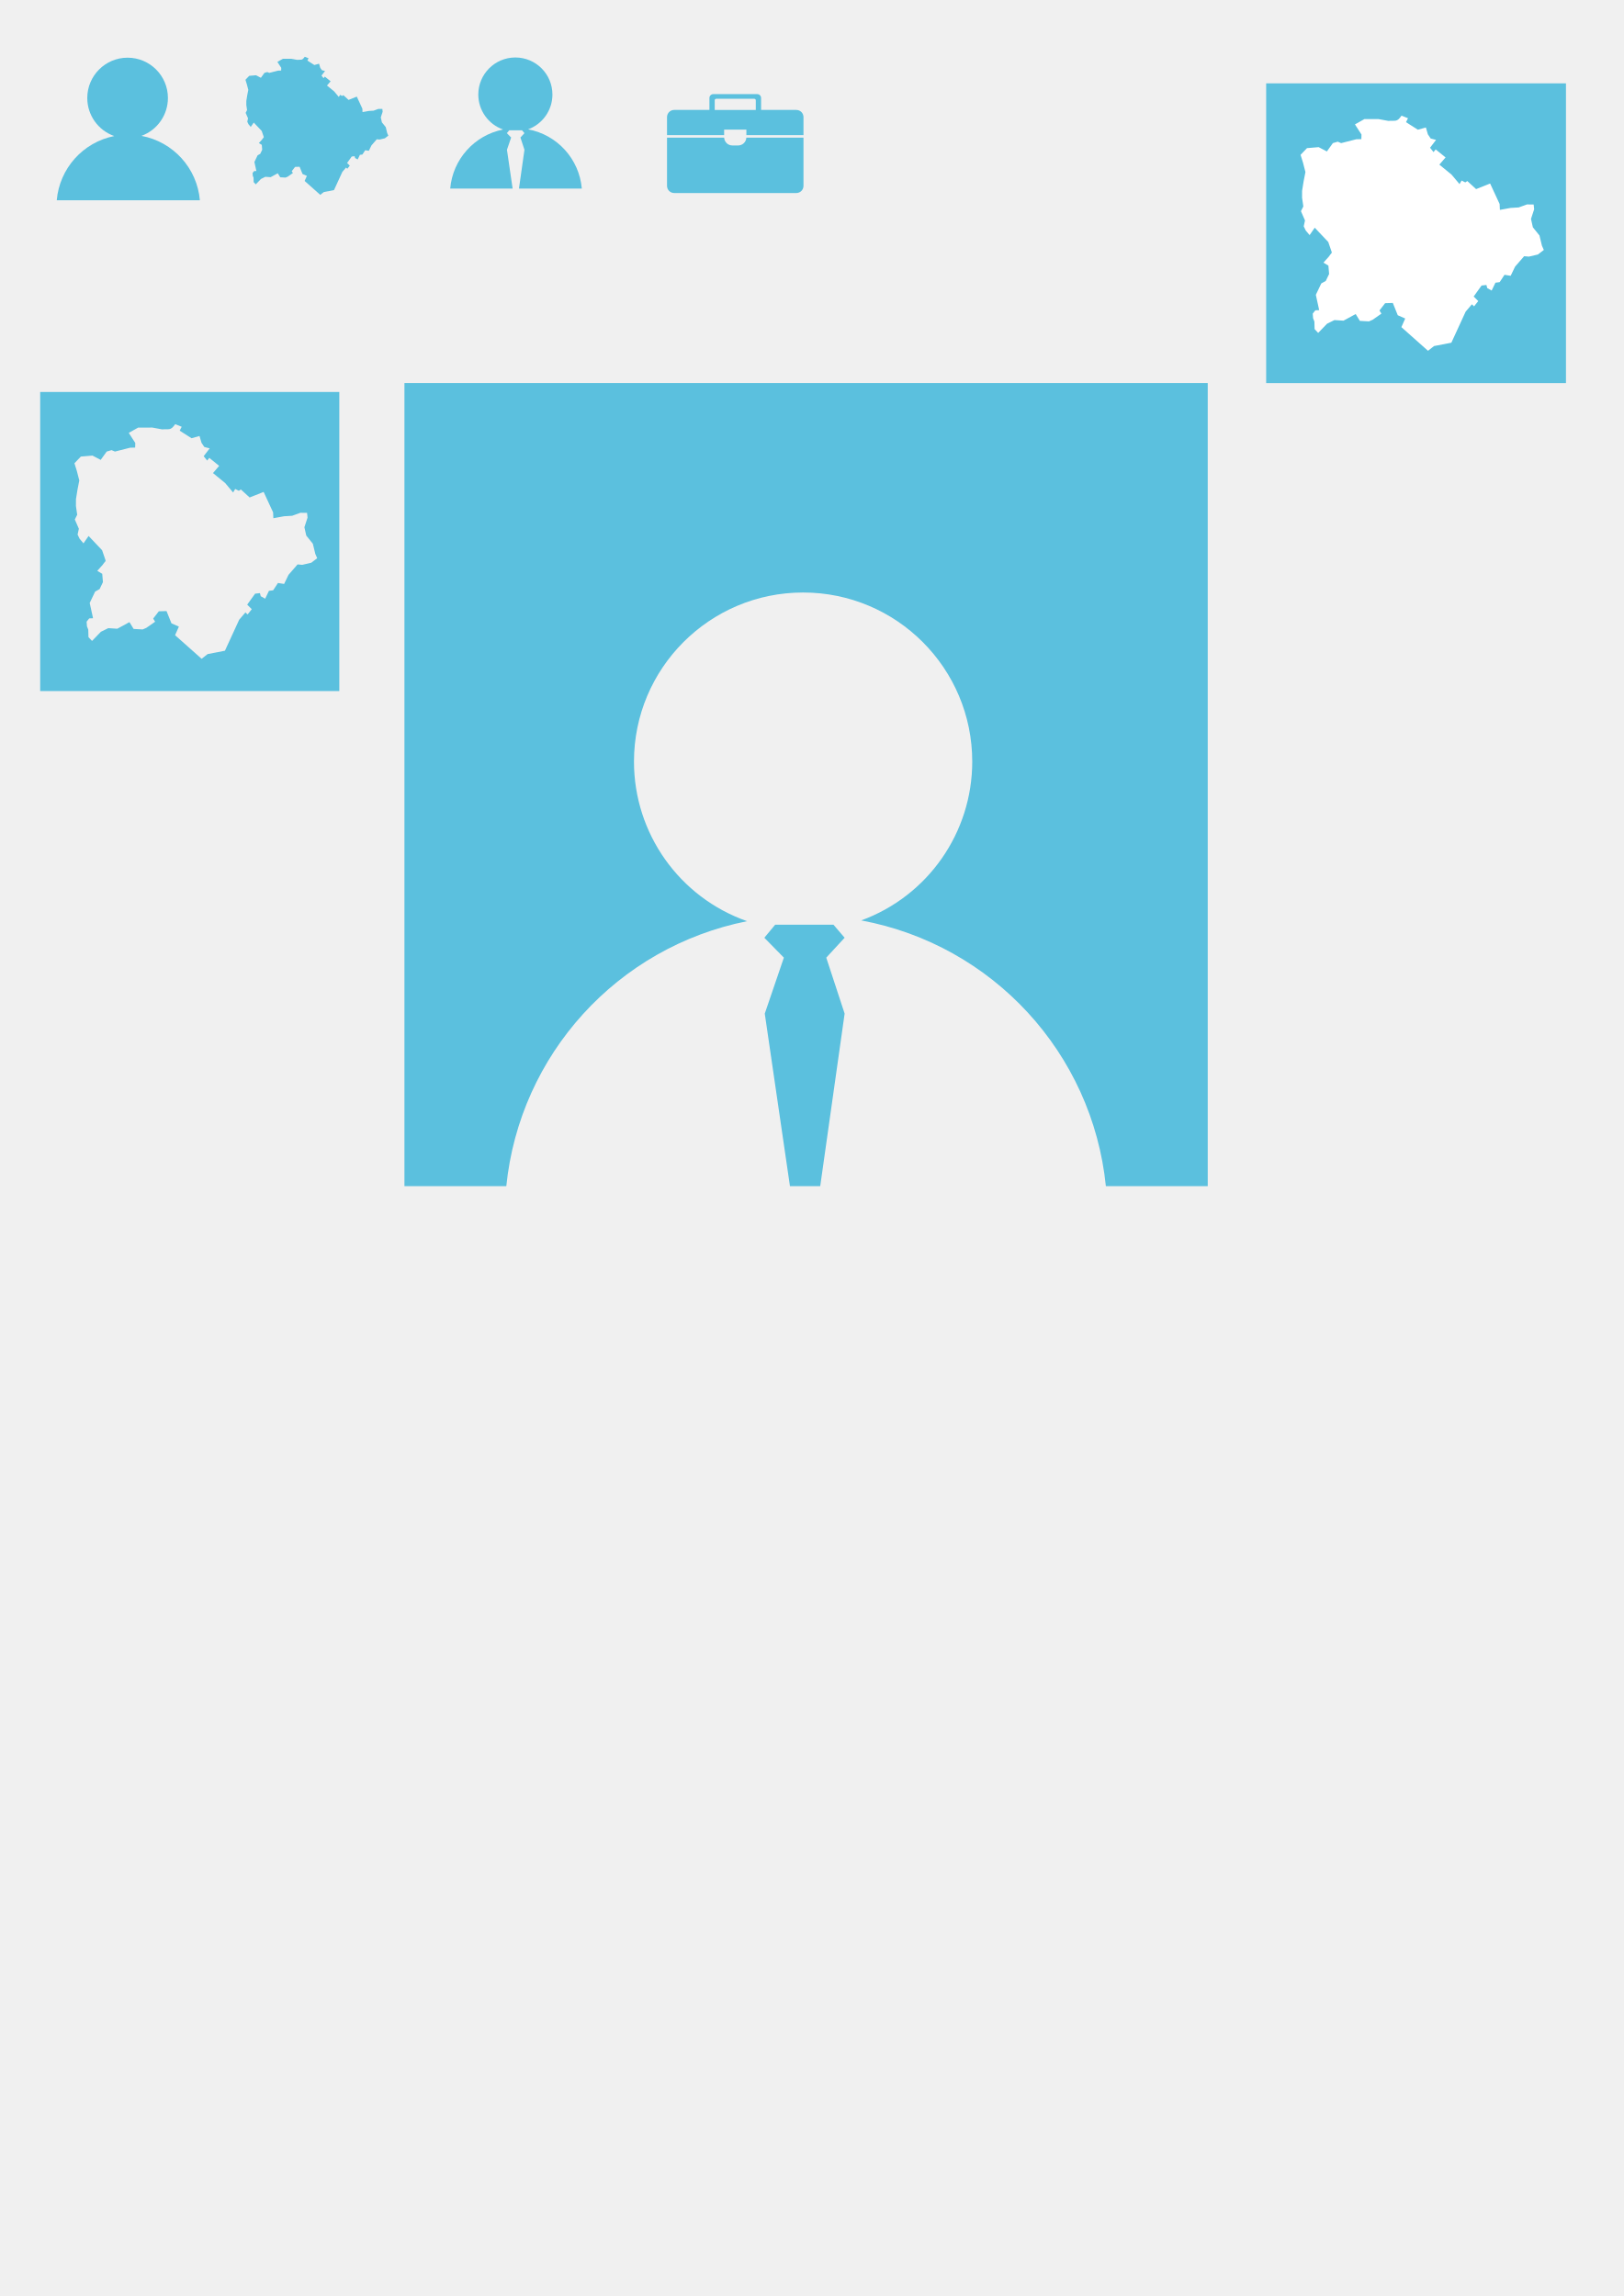
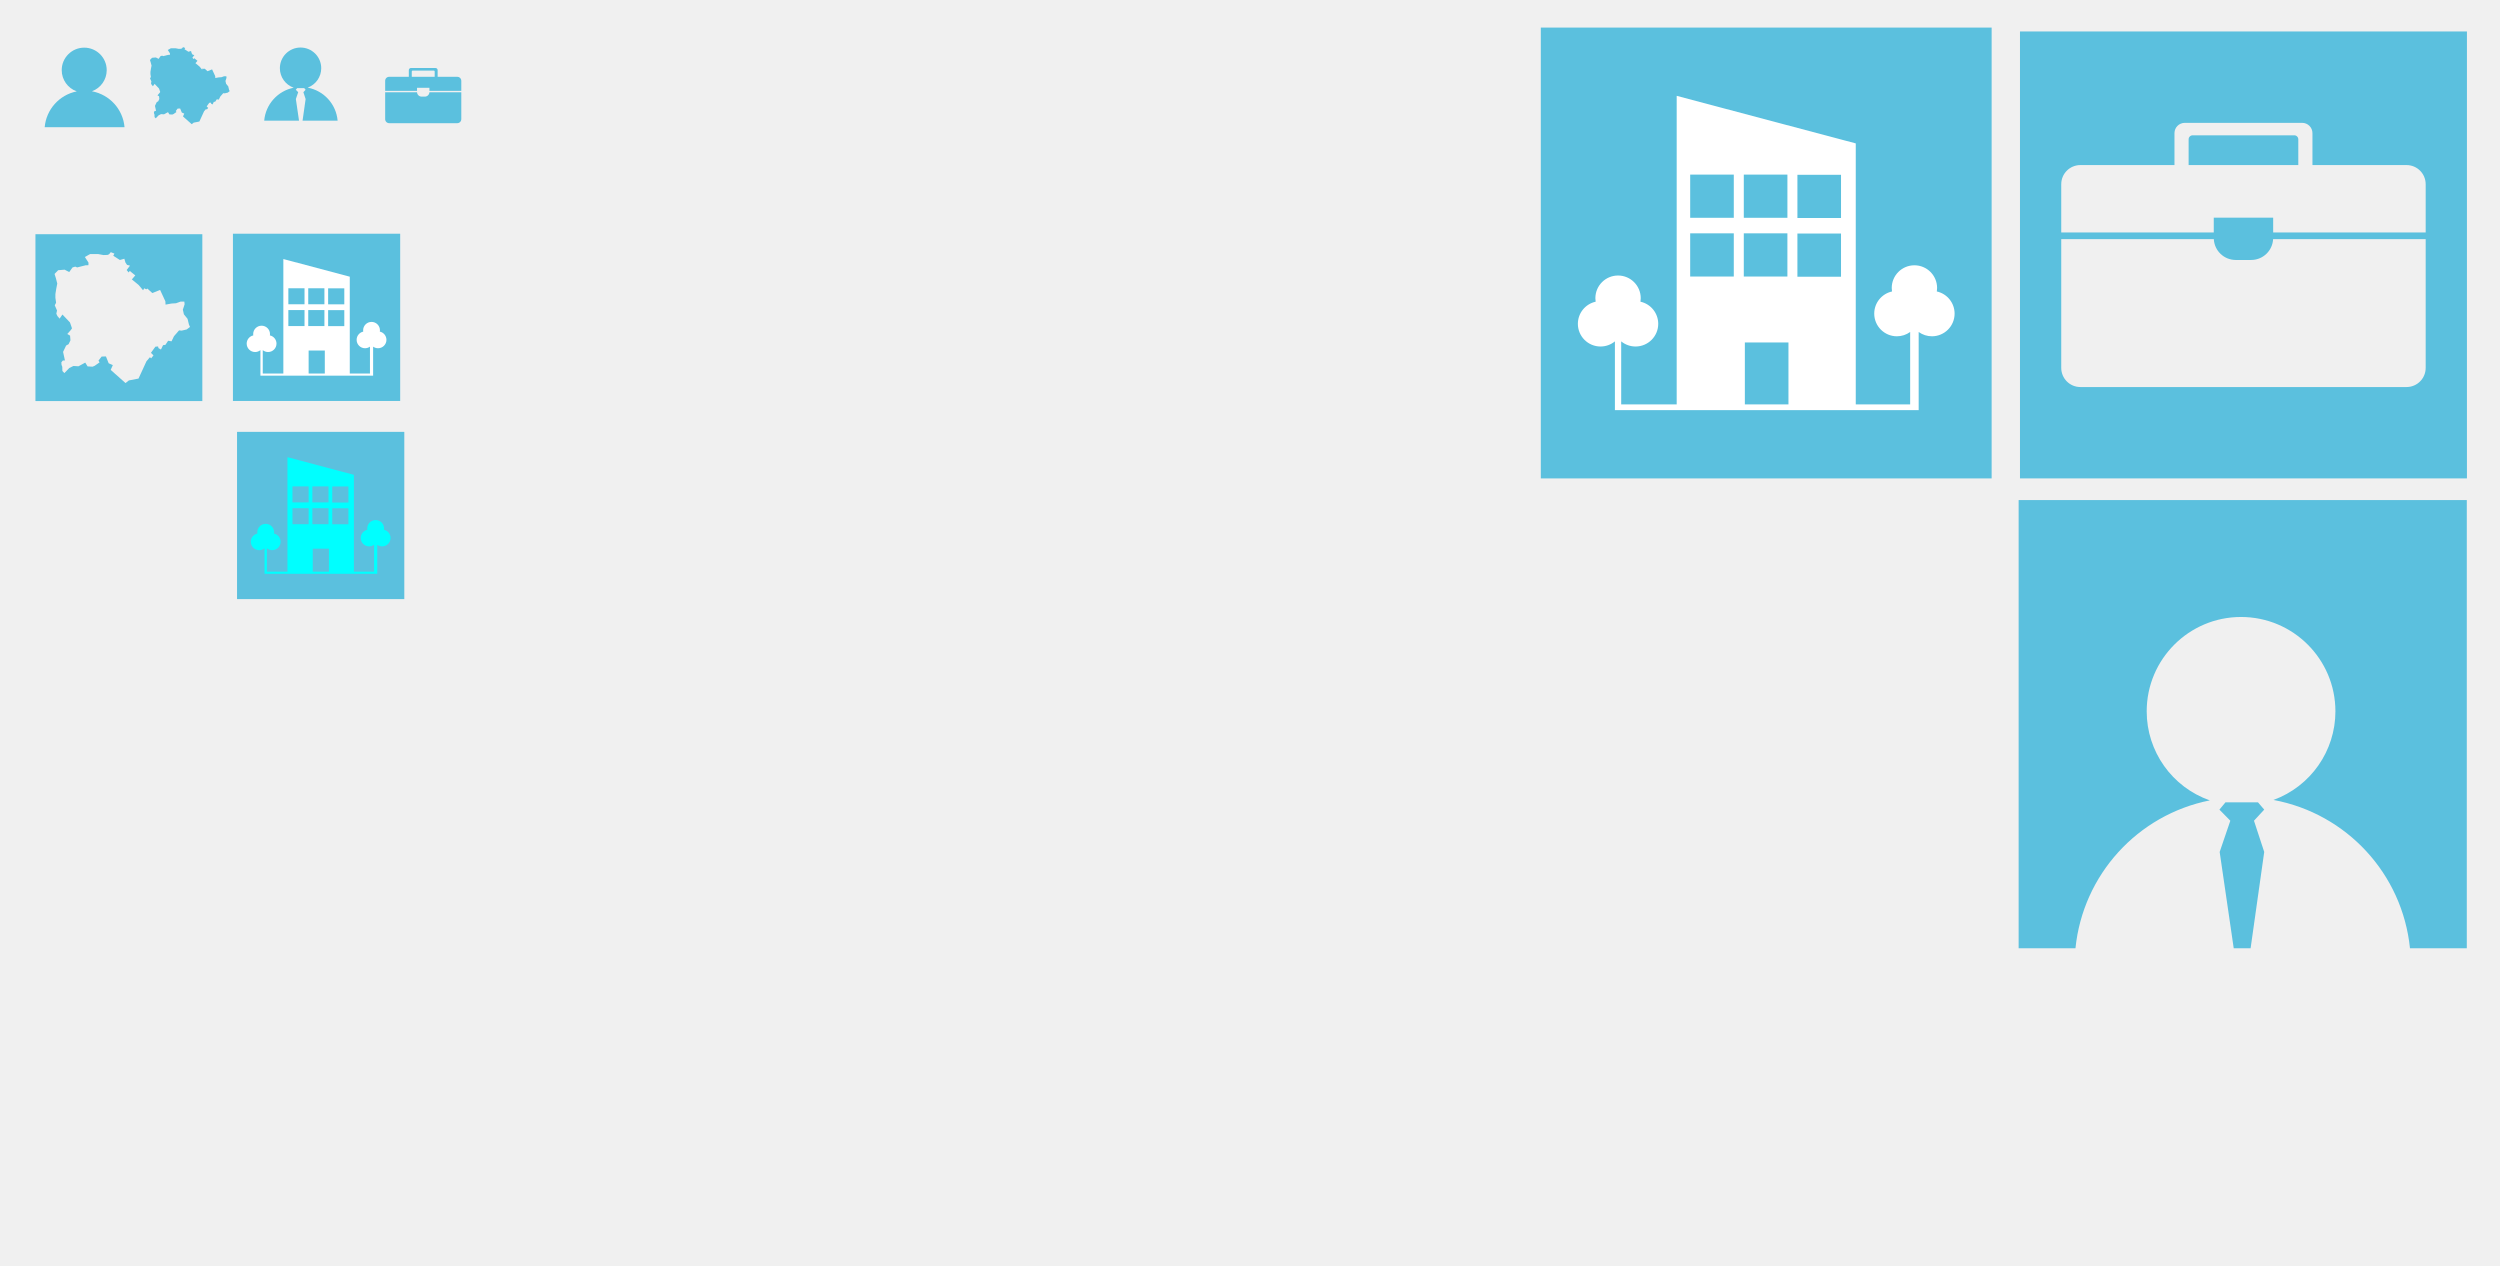
- <svg xmlns="http://www.w3.org/2000/svg" width="210mm" height="297mm" viewBox="0 0 210 297" version="1.1" id="svg1313">
+ <svg xmlns="http://www.w3.org/2000/svg" width="579.555mm" height="293.285mm" viewBox="0 0 579.555 293.285" version="1.1" id="svg1313">
  <defs id="defs1310" />
-   <g id="layer1">
-     <path id="rect194-6-6-5" style="fill:#5bc0de;fill-opacity:1;stroke:none;stroke-width:0.159;stroke-linecap:round;stroke-linejoin:round" d="M 52.308,49.546 V 153.438 H 65.482 A 38.973,38.973 0 0 1 96.624,119.16 21.875,21.875 0 0 1 81.995,98.518 21.875,21.875 0 0 1 103.851,76.644 a 21.875,21.875 0 0 1 0.019,0 21.875,21.875 0 0 1 21.874,21.874 21.875,21.875 0 0 1 -14.359,20.543 38.973,38.973 0 0 1 31.643,34.377 h 13.174 V 49.546 Z m 47.947,70.068 -1.4,1.689 2.526,2.574 -2.47,7.238 3.257,22.323 h 3.915 l 3.156,-22.323 -2.375,-7.238 2.375,-2.574 -1.444,-1.689 z" />
-     <rect style="fill:#5bc0de;fill-opacity:1;stroke:none;stroke-width:0.159;stroke-linecap:round;stroke-linejoin:round" id="rect194-6" width="38.772" height="38.772" x="163.76" y="10.783" ry="0" />
-     <path style="fill:#ffffff;fill-opacity:1;stroke:none;stroke-width:0.265px;stroke-linecap:butt;stroke-linejoin:miter;stroke-opacity:1" d="m 176.069,17.999 0.018,-0.597 -0.847,-1.311 1.219,-0.683 1.835,-0.002 1.275,0.234 c 0.909,-0.083 1.086,0.208 1.695,-0.68 l 0.841,0.335 -0.263,0.506 1.537,0.979 1.035,-0.29 0.259,0.889 0.363,0.537 0.694,0.18 -0.776,1.014 0.452,0.567 0.276,-0.351 1.278,1.038 -0.801,0.932 1.573,1.288 c 1.037,1.232 0,0 1.037,1.232 l 0.268,-0.462 0.474,0.242 0.26,-0.176 1.139,1.041 1.814,-0.721 1.228,2.65 0.036,0.759 1.381,-0.252 1.054,-0.065 1.063,-0.386 0.868,0.009 0.064,0.615 -0.409,1.25 0.243,1.083 0.852,1.054 0.319,1.32 0.246,0.555 -0.761,0.587 -1.172,0.275 -0.613,-0.052 -1.171,1.348 -0.572,1.184 -0.796,-0.127 -0.627,0.95 -0.546,0.07 -0.489,1.018 -0.573,-0.322 -0.102,-0.4 -0.629,0.07 -1.023,1.423 0.593,0.589 -0.543,0.683 -0.28,-0.265 -0.808,0.951 -1.847,4.017 -2.24,0.433 -0.783,0.612 -3.44,-3.06 0.495,-1.114 -0.963,-0.423 -0.64,-1.59 -0.995,0.03 -0.732,0.941 0.25,0.411 -1.129,0.79 -0.48,0.21 -1.176,-0.065 -0.542,-0.884 -1.574,0.857 -1.171,-0.076 -0.959,0.473 -1.145,1.186 -0.464,-0.492 -0.025,-0.972 -0.169,-0.431 -0.046,-0.602 0.341,-0.426 0.493,-0.019 -0.433,-1.983 0.704,-1.473 0.579,-0.323 0.434,-0.901 -0.092,-1.081 -0.642,-0.386 0.68,-0.757 c 0.4,-0.582 0.325,-0.32 0.4,-0.582 l -0.456,-1.332 -1.75,-1.847 -0.662,0.955 -0.497,-0.587 -0.265,-0.55 0.164,-0.755 -0.524,-1.2 0.309,-0.615 -0.163,-1.128 0.003,-0.894 0.194,-1.212 0.238,-1.211 -0.317,-1.226 -0.312,-1.005 0.832,-0.866 1.506,-0.127 1.063,0.558 0.778,-1.08 0.631,-0.185 0.436,0.186 1.969,-0.5 z" id="path997-3-7" />
-     <path id="rect194-3-6" style="fill:#5bc0de;fill-opacity:1;stroke:none;stroke-width:0.159;stroke-linecap:round;stroke-linejoin:round" d="m 16.499,7.462 a 5.215,5.215 0 0 0 -5.211,5.215 5.215,5.215 0 0 0 3.488,4.921 9.292,9.292 0 0 0 -7.437,8.309 H 25.852 a 9.292,9.292 0 0 0 -7.557,-8.332 5.215,5.215 0 0 0 3.423,-4.898 5.215,5.215 0 0 0 -5.215,-5.215 5.215,5.215 0 0 0 -0.004,0 z" />
-     <path style="fill:#5bc0de;fill-opacity:1;stroke:none;stroke-width:0.265px;stroke-linecap:butt;stroke-linejoin:miter;stroke-opacity:1" d="m 36.364,9.125 0.01,-0.351 -0.498,-0.77 0.716,-0.401 1.078,-9.4e-4 0.749,0.138 c 0.534,-0.049 0.638,0.122 0.995,-0.399 l 0.494,0.197 -0.154,0.297 0.903,0.575 0.608,-0.17 0.152,0.522 0.213,0.315 0.408,0.106 -0.455,0.596 0.266,0.333 0.162,-0.206 0.75,0.61 -0.471,0.548 0.924,0.756 c 0.609,0.724 0,0 0.609,0.724 l 0.157,-0.272 0.279,0.142 0.152,-0.103 0.669,0.611 1.065,-0.424 0.721,1.556 0.021,0.446 0.811,-0.148 0.619,-0.038 0.624,-0.226 0.51,0.005 0.038,0.361 -0.24,0.734 0.143,0.636 0.5,0.619 0.187,0.775 0.145,0.326 -0.447,0.344 -0.689,0.162 -0.36,-0.031 -0.688,0.792 -0.336,0.695 -0.468,-0.074 -0.368,0.558 -0.321,0.041 -0.287,0.598 -0.337,-0.189 -0.06,-0.235 -0.37,0.041 -0.601,0.836 0.348,0.346 -0.319,0.401 -0.165,-0.156 -0.475,0.558 -1.085,2.359 -1.316,0.255 -0.46,0.359 -2.02,-1.797 0.291,-0.654 -0.566,-0.248 -0.376,-0.934 -0.584,0.018 -0.43,0.553 0.147,0.241 -0.663,0.464 -0.282,0.124 -0.691,-0.038 -0.319,-0.519 -0.924,0.503 -0.688,-0.045 -0.563,0.278 -0.672,0.697 -0.273,-0.289 -0.014,-0.571 -0.1,-0.253 -0.027,-0.354 0.201,-0.25 0.29,-0.011 -0.254,-1.164 0.414,-0.865 0.34,-0.19 0.255,-0.529 -0.054,-0.635 -0.377,-0.227 0.4,-0.445 c 0.235,-0.342 0.191,-0.188 0.235,-0.342 l -0.268,-0.782 -1.028,-1.085 -0.389,0.561 -0.292,-0.345 -0.156,-0.323 0.096,-0.443 -0.308,-0.705 0.182,-0.361 -0.096,-0.663 0.002,-0.525 0.114,-0.712 0.14,-0.711 -0.186,-0.72 -0.183,-0.59 0.489,-0.509 0.884,-0.074 0.624,0.328 0.457,-0.635 0.371,-0.109 0.256,0.109 1.157,-0.294 z" id="path997-3" />
-     <path id="rect194-3-6-1" style="fill:#5bc0de;fill-opacity:1;stroke:none;stroke-width:0.159;stroke-linecap:round;stroke-linejoin:round" d="m 66.65,7.435 a 4.795,4.795 0 0 0 -4.79,4.794 4.795,4.795 0 0 0 3.206,4.524 8.542,8.542 0 0 0 -6.838,7.639 h 8.071 l -0.732,-5.018 0.541,-1.586 -0.554,-0.564 0.307,-0.37 h 1.652 l 0.317,0.37 -0.521,0.564 0.521,1.586 -0.71,5.018 h 8.128 a 8.542,8.542 0 0 0 -6.947,-7.66 4.795,4.795 0 0 0 3.147,-4.503 4.795,4.795 0 0 0 -4.794,-4.794 4.795,4.795 0 0 0 -0.004,0 z" />
-     <path id="rect1844" style="fill:#5bc0de;fill-opacity:1;stroke:none;stroke-width:0.159;stroke-linecap:round;stroke-linejoin:round" d="m 92.252,12.176 c -0.277,0 -0.499,0.223 -0.499,0.499 v 1.545 h -4.555 c -0.515,0 -0.929,0.414 -0.929,0.929 v 2.334 h 7.386 v -0.717 h 2.877 v 0.717 h 7.386 v -2.334 c 0,-0.515 -0.414,-0.929 -0.929,-0.929 h -4.554 v -1.545 c 0,-0.277 -0.223,-0.499 -0.499,-0.499 z m 0.381,0.603 h 4.921 c 0.108,0 0.195,0.087 0.195,0.195 v 1.247 h -5.312 v -1.247 c 0,-0.108 0.087,-0.195 0.195,-0.195 z m -6.364,5.028 v 6.234 c 0,0.515 0.414,0.929 0.929,0.929 h 15.791 c 0.515,0 0.929,-0.414 0.929,-0.929 v -6.234 h -7.389 c -0.03,0.564 -0.493,1.009 -1.065,1.009 h -0.742 c -0.572,0 -1.034,-0.445 -1.064,-1.009 z" />
-     <path id="rect194-6-7" style="fill:#5bc0de;fill-opacity:1;stroke:none;stroke-width:0.159;stroke-linecap:round;stroke-linejoin:round" d="M 5.197,50.703 V 89.39 H 43.884 V 50.703 Z m 17.464,4.168 0.839,0.334 -0.262,0.505 1.534,0.977 1.033,-0.29 0.259,0.887 0.362,0.535 0.692,0.18 -0.774,1.012 0.451,0.566 0.275,-0.35 1.275,1.036 -0.799,0.93 1.57,1.284 1.034,1.23 0.268,-0.461 0.473,0.241 0.259,-0.175 1.136,1.039 1.81,-0.719 1.225,2.644 0.036,0.757 1.378,-0.252 1.051,-0.064 1.06,-0.385 0.867,0.009 0.064,0.613 -0.408,1.247 0.243,1.081 0.85,1.052 0.318,1.317 0.246,0.553 -0.76,0.585 -1.17,0.275 -0.612,-0.053 -1.168,1.345 -0.57,1.181 -0.795,-0.126 -0.625,0.948 -0.544,0.07 -0.488,1.016 -0.572,-0.321 -0.102,-0.4 -0.628,0.07 -1.021,1.42 0.591,0.588 -0.542,0.682 -0.28,-0.265 -0.806,0.948 -1.843,4.008 -2.235,0.433 -0.781,0.61 -3.433,-3.053 0.494,-1.112 -0.962,-0.422 -0.638,-1.587 -0.993,0.03 -0.731,0.939 0.25,0.41 -1.126,0.788 -0.48,0.21 -1.173,-0.064 -0.541,-0.882 -1.57,0.855 -1.169,-0.076 -0.957,0.471 -1.142,1.183 -0.463,-0.49 -0.025,-0.97 -0.169,-0.43 -0.046,-0.601 0.341,-0.425 0.492,-0.019 -0.432,-1.978 0.702,-1.47 0.577,-0.322 0.433,-0.899 -0.092,-1.078 -0.64,-0.386 0.679,-0.756 c 0.399,-0.581 0.325,-0.319 0.399,-0.581 l -0.456,-1.329 -1.746,-1.843 -0.661,0.953 -0.496,-0.586 -0.265,-0.549 0.163,-0.753 -0.523,-1.198 0.308,-0.614 -0.163,-1.126 0.004,-0.892 0.193,-1.209 0.237,-1.209 -0.316,-1.223 -0.311,-1.002 0.831,-0.865 1.503,-0.126 1.061,0.557 0.777,-1.078 0.63,-0.185 0.436,0.186 1.965,-0.499 0.648,-0.015 0.018,-0.596 -0.845,-1.308 1.216,-0.682 1.831,-0.003 1.272,0.234 c 0.907,-0.083 1.083,0.207 1.691,-0.679 z" />
+   <g id="layer1" transform="translate(-5.196945,-7.341029)">
+     <path id="rect194-6-6-5" style="fill:#5bc0de;fill-opacity:1;stroke:none;stroke-width:0.159;stroke-linecap:round;stroke-linejoin:round" d="m 473.162,123.273 v 103.892 h 13.174 a 38.973,38.973 0 0 1 31.142,-34.278 21.875,21.875 0 0 1 -14.629,-20.642 21.875,21.875 0 0 1 21.856,-21.874 21.875,21.875 0 0 1 0.019,0 21.875,21.875 0 0 1 21.874,21.874 21.875,21.875 0 0 1 -14.359,20.543 38.973,38.973 0 0 1 31.643,34.377 h 13.174 V 123.273 Z m 47.947,70.068 -1.4,1.689 2.526,2.574 -2.47,7.238 3.257,22.323 h 3.915 l 3.156,-22.323 -2.375,-7.238 2.375,-2.574 -1.444,-1.689 z" />
+     <rect style="fill:#5bc0de;fill-opacity:1;stroke:none;stroke-width:0.159;stroke-linecap:round;stroke-linejoin:round" id="rect194-6" width="38.772" height="38.772" x="59.196" y="61.522" ry="0" />
+     <path id="path1956" style="fill:#5bc0de;stroke-width:0.159;stroke-linecap:round;stroke-linejoin:round" d="m 60.15,107.456 h 38.772 v 38.772 H 60.15 Z" />
+     <path id="rect194-6-3" style="fill:#5bc0de;fill-opacity:1;stroke:none;stroke-width:0.424;stroke-linecap:round;stroke-linejoin:round" d="M 473.474,14.637 V 118.249 H 577.086 V 14.637 Z m 38.205,21.184 h 27.205 c 1.324,0 2.39,1.066 2.39,2.39 v 7.396 h 21.802 c 2.463,0 4.447,1.983 4.447,4.447 V 61.228 H 532.167 v -3.43 h -13.772 v 3.43 H 483.038 V 50.054 c 0,-2.463 1.982,-4.447 4.445,-4.447 h 21.804 v -7.396 c 0,-1.324 1.067,-2.39 2.392,-2.39 z m 1.823,2.886 c -0.517,0 -0.935,0.417 -0.935,0.934 v 5.967 h 25.427 v -5.967 c 0,-0.517 -0.418,-0.934 -0.935,-0.934 z m -30.464,24.07 h 35.37 c 0.144,2.7 2.359,4.832 5.096,4.832 h 3.553 c 2.737,0 4.952,-2.132 5.096,-4.832 h 35.37 v 29.842 c 0,2.463 -1.983,4.447 -4.447,4.447 h -75.593 c -2.463,0 -4.445,-1.984 -4.445,-4.447 z" />
+     <path id="rect194-3-6" style="fill:#5bc0de;fill-opacity:1;stroke:none;stroke-width:0.159;stroke-linecap:round;stroke-linejoin:round" d="m 24.715,18.388 a 5.215,5.215 0 0 0 -5.211,5.215 5.215,5.215 0 0 0 3.488,4.921 9.292,9.292 0 0 0 -7.437,8.309 h 18.513 a 9.292,9.292 0 0 0 -7.557,-8.332 5.215,5.215 0 0 0 3.423,-4.898 5.215,5.215 0 0 0 -5.215,-5.215 5.215,5.215 0 0 0 -0.004,0 z" />
+     <path style="fill:#5bc0de;fill-opacity:1;stroke:none;stroke-width:0.265px;stroke-linecap:butt;stroke-linejoin:miter;stroke-opacity:1" d="m 44.581,20.051 0.01,-0.351 -0.498,-0.77 0.716,-0.401 1.078,-9.4e-4 0.749,0.138 c 0.534,-0.049 0.638,0.122 0.995,-0.399 l 0.494,0.197 -0.154,0.297 0.903,0.575 0.608,-0.17 0.152,0.522 0.213,0.315 0.408,0.106 -0.455,0.596 0.266,0.333 0.162,-0.206 0.75,0.61 -0.471,0.548 0.924,0.756 c 0.609,0.724 0,0 0.609,0.724 l 0.157,-0.272 0.279,0.142 0.152,-0.103 0.669,0.611 1.065,-0.424 0.721,1.556 0.021,0.446 0.811,-0.148 0.619,-0.038 0.624,-0.226 0.51,0.005 0.038,0.361 -0.24,0.734 0.143,0.636 0.5,0.619 0.187,0.775 0.145,0.326 -0.447,0.344 -0.689,0.162 -0.36,-0.031 -0.688,0.792 -0.336,0.695 -0.468,-0.074 -0.368,0.558 -0.321,0.041 -0.287,0.598 -0.337,-0.189 -0.06,-0.235 -0.37,0.041 -0.601,0.836 0.348,0.346 -0.319,0.401 -0.165,-0.156 -0.475,0.558 -1.085,2.359 -1.316,0.255 -0.46,0.359 -2.02,-1.797 0.291,-0.654 -0.566,-0.248 -0.376,-0.934 -0.584,0.018 -0.43,0.553 0.147,0.241 -0.663,0.464 -0.282,0.124 -0.691,-0.038 -0.319,-0.519 -0.924,0.503 -0.688,-0.045 -0.563,0.278 -0.672,0.697 -0.273,-0.289 -0.014,-0.571 -0.1,-0.253 -0.027,-0.354 0.201,-0.25 0.29,-0.011 -0.254,-1.164 0.414,-0.865 0.34,-0.19 0.255,-0.529 -0.054,-0.635 -0.377,-0.227 0.4,-0.445 c 0.235,-0.342 0.191,-0.188 0.235,-0.342 l -0.268,-0.782 -1.028,-1.085 -0.389,0.561 -0.292,-0.345 -0.156,-0.323 0.096,-0.443 -0.308,-0.705 0.182,-0.361 -0.096,-0.663 0.002,-0.525 0.114,-0.712 0.14,-0.711 -0.186,-0.72 -0.183,-0.59 0.489,-0.509 0.884,-0.074 0.624,0.328 0.457,-0.635 0.371,-0.109 0.256,0.109 1.157,-0.294 z" id="path997-3" />
+     <path id="rect194-3-6-1" style="fill:#5bc0de;fill-opacity:1;stroke:none;stroke-width:0.159;stroke-linecap:round;stroke-linejoin:round" d="m 74.867,18.36 a 4.795,4.795 0 0 0 -4.79,4.794 4.795,4.795 0 0 0 3.206,4.524 8.542,8.542 0 0 0 -6.838,7.639 h 8.071 l -0.732,-5.018 0.541,-1.586 -0.554,-0.564 0.307,-0.37 h 1.652 l 0.317,0.37 -0.521,0.564 0.521,1.586 -0.71,5.018 h 8.128 a 8.542,8.542 0 0 0 -6.947,-7.66 4.795,4.795 0 0 0 3.147,-4.503 4.795,4.795 0 0 0 -4.794,-4.794 4.795,4.795 0 0 0 -0.004,0 z" />
+     <path id="rect1844" style="fill:#5bc0de;fill-opacity:1;stroke:none;stroke-width:0.159;stroke-linecap:round;stroke-linejoin:round" d="m 100.469,23.101 c -0.277,0 -0.499,0.223 -0.499,0.499 v 1.545 h -4.555 c -0.515,0 -0.929,0.414 -0.929,0.929 v 2.334 h 7.386 v -0.717 h 2.877 v 0.717 h 7.386 v -2.334 c 0,-0.515 -0.414,-0.929 -0.929,-0.929 h -4.554 v -1.545 c 0,-0.277 -0.223,-0.499 -0.499,-0.499 z m 0.381,0.603 h 4.921 c 0.108,0 0.195,0.087 0.195,0.195 v 1.247 h -5.312 v -1.247 c 0,-0.108 0.087,-0.195 0.195,-0.195 z m -6.364,5.028 v 6.234 c 0,0.515 0.414,0.929 0.929,0.929 H 111.206 c 0.515,0 0.929,-0.414 0.929,-0.929 v -6.234 h -7.389 c -0.03,0.564 -0.493,1.009 -1.065,1.009 h -0.742 c -0.572,0 -1.034,-0.445 -1.064,-1.009 z" />
+     <path id="rect194-6-7" style="fill:#5bc0de;fill-opacity:1;stroke:none;stroke-width:0.159;stroke-linecap:round;stroke-linejoin:round" d="M 13.414,61.628 V 100.315 H 52.101 V 61.628 Z m 17.464,4.168 0.839,0.334 -0.262,0.505 1.534,0.977 1.033,-0.29 0.259,0.887 0.362,0.535 0.692,0.18 -0.774,1.012 0.451,0.566 0.275,-0.35 1.275,1.036 -0.799,0.93 1.57,1.284 1.034,1.23 0.268,-0.461 0.473,0.241 0.259,-0.175 1.136,1.039 1.81,-0.719 1.225,2.644 0.036,0.757 1.378,-0.252 1.051,-0.064 1.06,-0.385 0.867,0.009 0.064,0.613 -0.408,1.247 0.243,1.081 0.85,1.052 0.318,1.317 0.246,0.553 -0.76,0.585 -1.17,0.275 -0.612,-0.053 -1.168,1.345 -0.57,1.181 -0.795,-0.126 -0.625,0.948 -0.544,0.07 -0.488,1.016 -0.572,-0.321 -0.102,-0.4 -0.628,0.07 -1.021,1.42 0.591,0.588 -0.542,0.682 -0.28,-0.265 -0.806,0.948 -1.843,4.008 -2.235,0.433 -0.781,0.61 -3.433,-3.053 0.494,-1.112 -0.962,-0.422 -0.638,-1.587 -0.993,0.03 -0.731,0.939 0.25,0.41 -1.126,0.788 -0.48,0.21 -1.173,-0.064 -0.541,-0.882 -1.57,0.855 -1.169,-0.076 -0.957,0.471 -1.142,1.183 -0.463,-0.49 -0.025,-0.97 -0.169,-0.43 -0.046,-0.601 0.341,-0.425 0.492,-0.019 -0.432,-1.978 0.702,-1.47 0.577,-0.322 0.433,-0.899 -0.092,-1.078 -0.64,-0.386 0.679,-0.756 c 0.399,-0.581 0.325,-0.319 0.399,-0.581 l -0.456,-1.329 -1.746,-1.843 -0.661,0.953 -0.496,-0.586 -0.265,-0.549 0.163,-0.753 -0.523,-1.198 0.308,-0.614 -0.163,-1.126 0.004,-0.892 0.193,-1.209 0.237,-1.209 -0.316,-1.223 -0.311,-1.002 0.831,-0.865 1.503,-0.126 1.061,0.557 0.777,-1.078 0.63,-0.185 0.436,0.186 1.965,-0.499 0.648,-0.015 0.018,-0.596 -0.845,-1.308 1.216,-0.682 1.831,-0.003 1.272,0.234 c 0.907,-0.083 1.083,0.207 1.691,-0.679 z" />
+     <g id="g1427-8" transform="matrix(0.4515293,0,0,0.4515293,11.62229,38.27616)" style="fill:#ffffff;stroke:none">
+       <path id="path230-9" style="fill:#ffffff;stroke:none;stroke-width:0.263px;stroke-linecap:butt;stroke-linejoin:miter;stroke-opacity:1" d="m 131.243,64.483 v 58.765 h -10.571 v -11.998 a 4.32,4.32 0 0 0 2.735,0.978 4.32,4.32 0 0 0 4.32,-4.32 4.32,4.32 0 0 0 -3.386,-4.217 4.32,4.32 0 0 0 0.053,-0.666 4.32,4.32 0 0 0 -4.32,-4.32 4.32,4.32 0 0 0 -4.32,4.32 4.32,4.32 0 0 0 0.053,0.667 4.32,4.32 0 0 0 -3.386,4.216 4.32,4.32 0 0 0 4.32,4.32 4.32,4.32 0 0 0 2.735,-0.978 v 11.998 1.103 h 56.235 1.622 v -1.103 -13.788 a 4.32,4.32 0 0 0 2.523,0.821 4.32,4.32 0 0 0 4.32,-4.32 4.32,4.32 0 0 0 -3.386,-4.217 4.32,4.32 0 0 0 0.052,-0.666 4.32,4.32 0 0 0 -4.32,-4.32 4.32,4.32 0 0 0 -4.32,4.32 4.32,4.32 0 0 0 0.052,0.667 4.32,4.32 0 0 0 -3.386,4.217 4.32,4.32 0 0 0 4.32,4.32 4.32,4.32 0 0 0 2.523,-0.821 v 13.787 H 165.35 V 73.541 Z m 2.57,14.998 h 8.306 v 8.232 h -8.306 z m 10.212,0 h 8.306 v 8.232 h -8.306 z m 10.211,0.04 h 8.306 v 8.232 h -8.306 z M 133.812,90.665 h 8.306 v 8.233 h -8.306 z m 10.212,0 h 8.306 v 8.233 h -8.306 z m 10.211,0.04 h 8.306 v 8.232 h -8.306 z m -10.01,20.752 h 8.305 v 11.791 h -8.305 z" />
+     </g>
+     <rect style="fill:#5bc0de;fill-opacity:1;stroke:none;stroke-width:0.428;stroke-linecap:round;stroke-linejoin:round" id="rect194-6-1" width="104.513" height="104.513" x="362.39" y="13.735" ry="0" />
+     <g id="g1427-8-2" transform="matrix(1.21712,0,0,1.21712,234.1524,-48.92503)" style="fill:#ffffff;stroke:none">
+       <path id="path230-9-9" style="fill:#ffffff;stroke:none;stroke-width:0.263px;stroke-linecap:butt;stroke-linejoin:miter;stroke-opacity:1" d="m 131.243,64.483 v 58.765 h -10.571 v -11.998 a 4.32,4.32 0 0 0 2.735,0.978 4.32,4.32 0 0 0 4.32,-4.32 4.32,4.32 0 0 0 -3.386,-4.217 4.32,4.32 0 0 0 0.053,-0.666 4.32,4.32 0 0 0 -4.32,-4.32 4.32,4.32 0 0 0 -4.32,4.32 4.32,4.32 0 0 0 0.053,0.667 4.32,4.32 0 0 0 -3.386,4.216 4.32,4.32 0 0 0 4.32,4.32 4.32,4.32 0 0 0 2.735,-0.978 v 11.998 1.103 h 56.235 1.622 v -1.103 -13.788 a 4.32,4.32 0 0 0 2.523,0.821 4.32,4.32 0 0 0 4.32,-4.32 4.32,4.32 0 0 0 -3.386,-4.217 4.32,4.32 0 0 0 0.052,-0.666 4.32,4.32 0 0 0 -4.32,-4.32 4.32,4.32 0 0 0 -4.32,4.32 4.32,4.32 0 0 0 0.052,0.667 4.32,4.32 0 0 0 -3.386,4.217 4.32,4.32 0 0 0 4.32,4.32 4.32,4.32 0 0 0 2.523,-0.821 v 13.787 H 165.35 V 73.541 Z m 2.57,14.998 h 8.306 v 8.232 h -8.306 z m 10.212,0 h 8.306 v 8.232 h -8.306 z m 10.211,0.04 h 8.306 v 8.232 h -8.306 z M 133.812,90.665 h 8.306 v 8.233 h -8.306 z m 10.212,0 h 8.306 v 8.233 h -8.306 z m 10.211,0.04 h 8.306 v 8.232 h -8.306 z m -10.01,20.752 h 8.305 v 11.791 h -8.305 z" />
+     </g>
+     <g id="g1427-8-7" transform="matrix(0.4515293,0,0,0.4515293,12.57588,84.21034)" style="fill:#00ffff;stroke:none">
+       <path id="path1984" style="fill:#00ffff;stroke:none;stroke-width:0.263px;stroke-linecap:butt;stroke-linejoin:miter;stroke-opacity:1" d="m 131.243,64.483 v 58.765 h -10.571 v -11.998 a 4.32,4.32 0 0 0 2.735,0.978 4.32,4.32 0 0 0 4.32,-4.32 4.32,4.32 0 0 0 -3.386,-4.217 4.32,4.32 0 0 0 0.053,-0.666 4.32,4.32 0 0 0 -4.32,-4.32 4.32,4.32 0 0 0 -4.32,4.32 4.32,4.32 0 0 0 0.053,0.667 4.32,4.32 0 0 0 -3.386,4.216 4.32,4.32 0 0 0 4.32,4.32 4.32,4.32 0 0 0 2.735,-0.978 v 11.998 1.103 h 56.235 1.622 v -1.103 -13.788 a 4.32,4.32 0 0 0 2.523,0.821 4.32,4.32 0 0 0 4.32,-4.32 4.32,4.32 0 0 0 -3.386,-4.217 4.32,4.32 0 0 0 0.052,-0.666 4.32,4.32 0 0 0 -4.32,-4.32 4.32,4.32 0 0 0 -4.32,4.32 4.32,4.32 0 0 0 0.052,0.667 4.32,4.32 0 0 0 -3.386,4.217 4.32,4.32 0 0 0 4.32,4.32 4.32,4.32 0 0 0 2.523,-0.821 v 13.787 H 165.35 V 73.541 Z m 2.57,14.998 h 8.306 v 8.232 h -8.306 z m 10.212,0 h 8.306 v 8.232 h -8.306 z m 10.211,0.04 h 8.306 v 8.232 h -8.306 z M 133.812,90.665 h 8.306 v 8.233 h -8.306 z m 10.212,0 h 8.306 v 8.233 h -8.306 z m 10.211,0.04 h 8.306 v 8.232 h -8.306 z m -10.01,20.752 h 8.305 v 11.791 h -8.305 z" />
+     </g>
  </g>
</svg>
